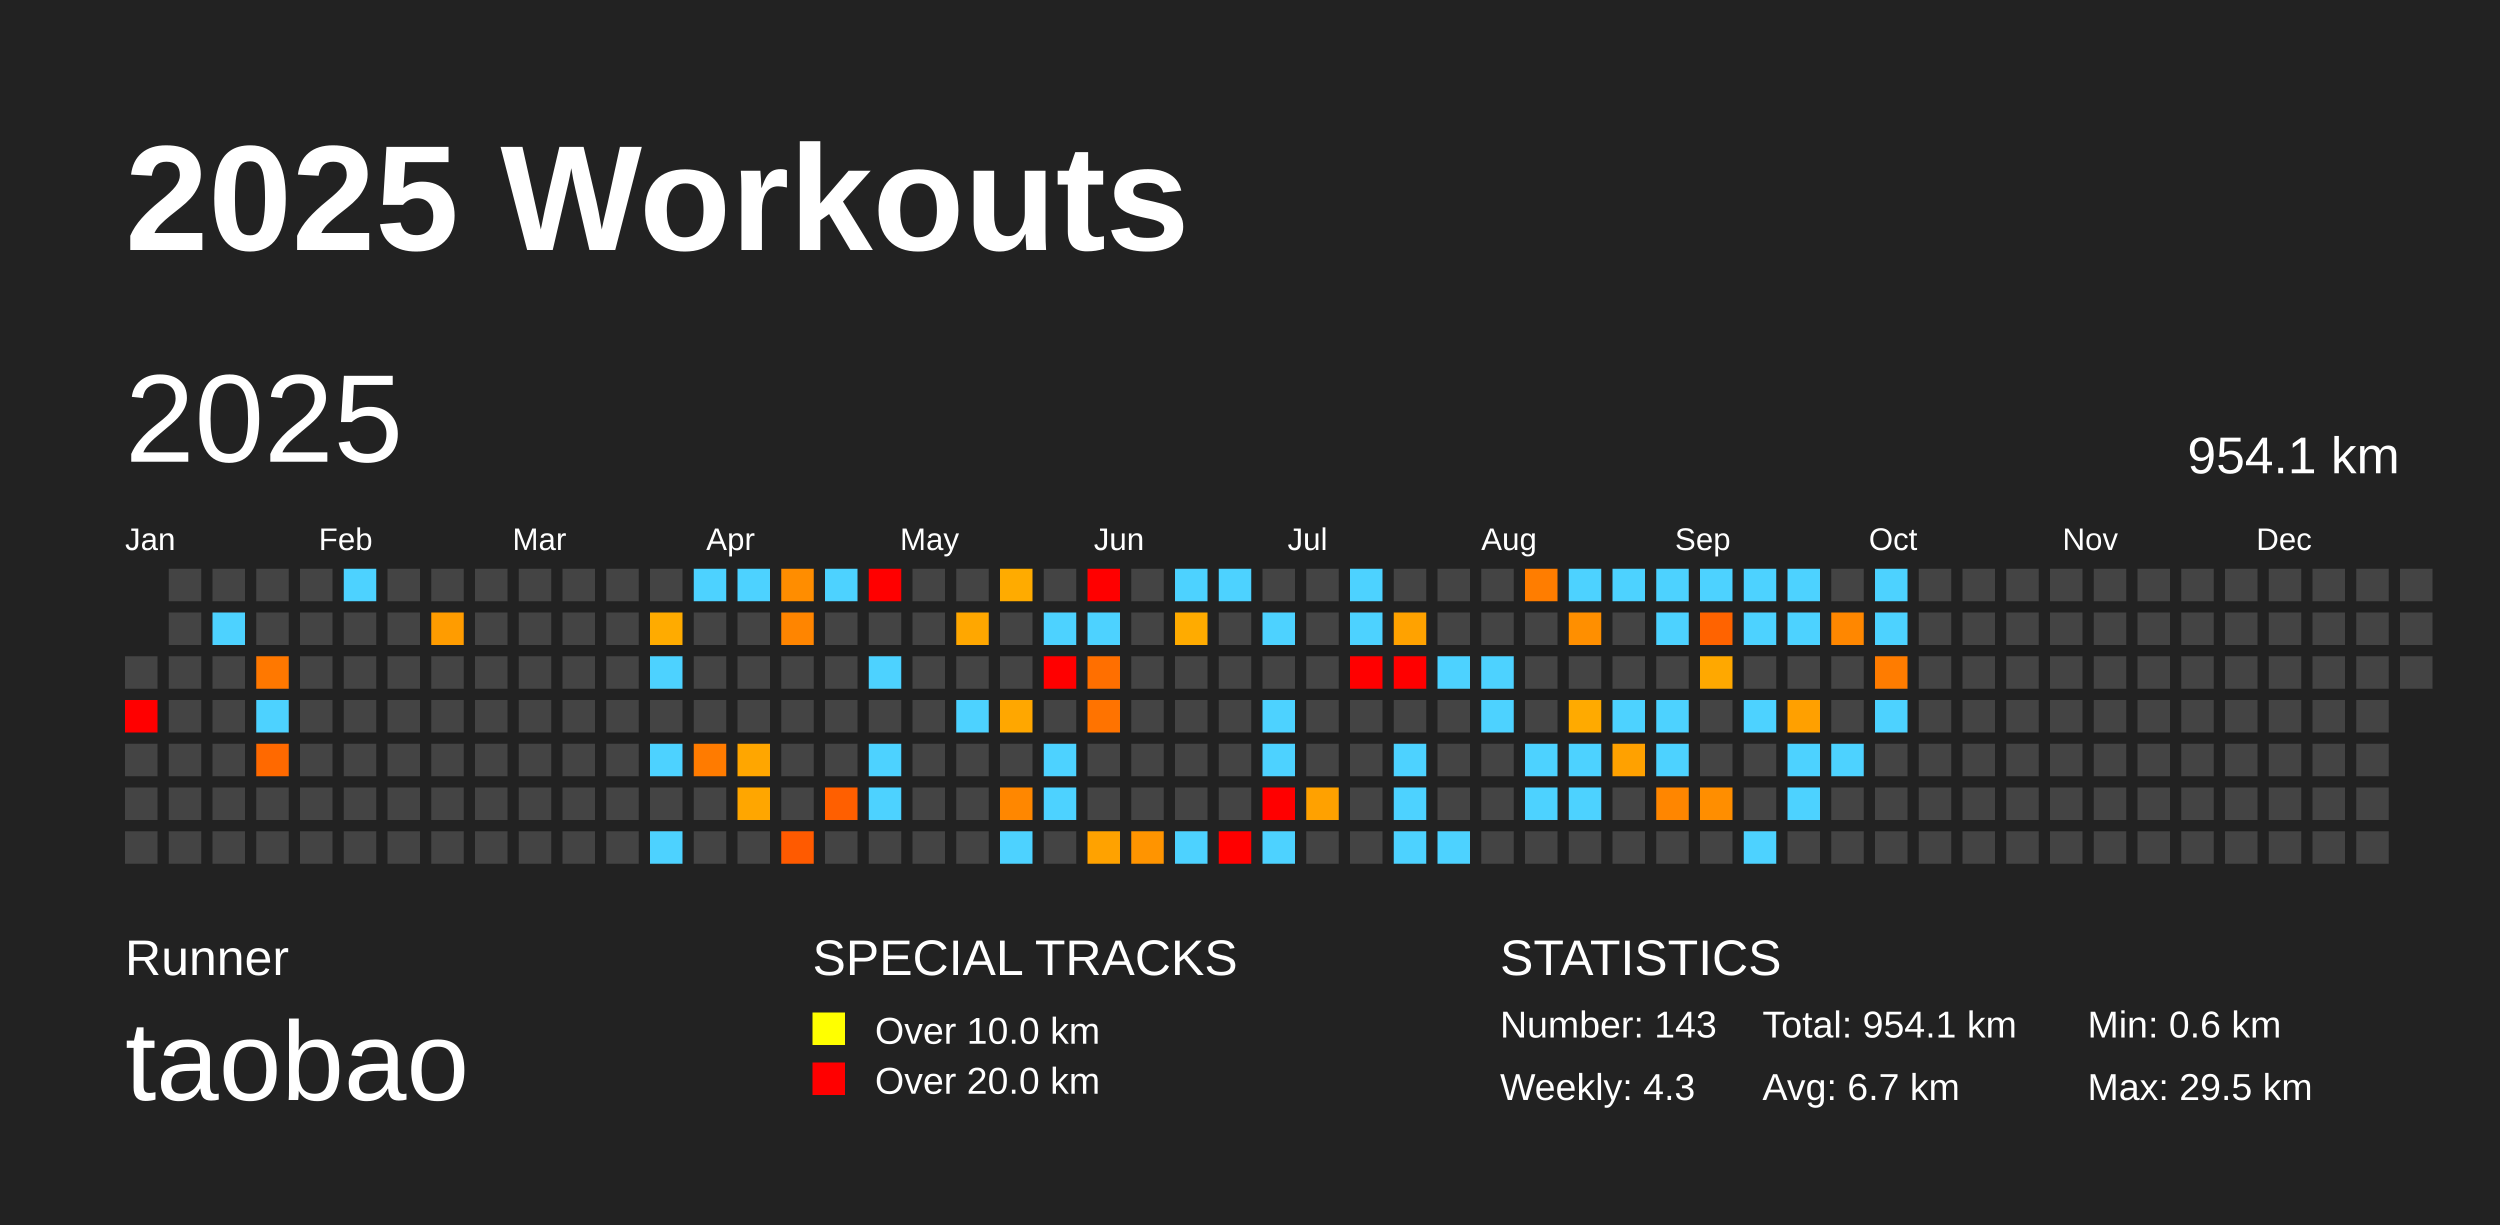
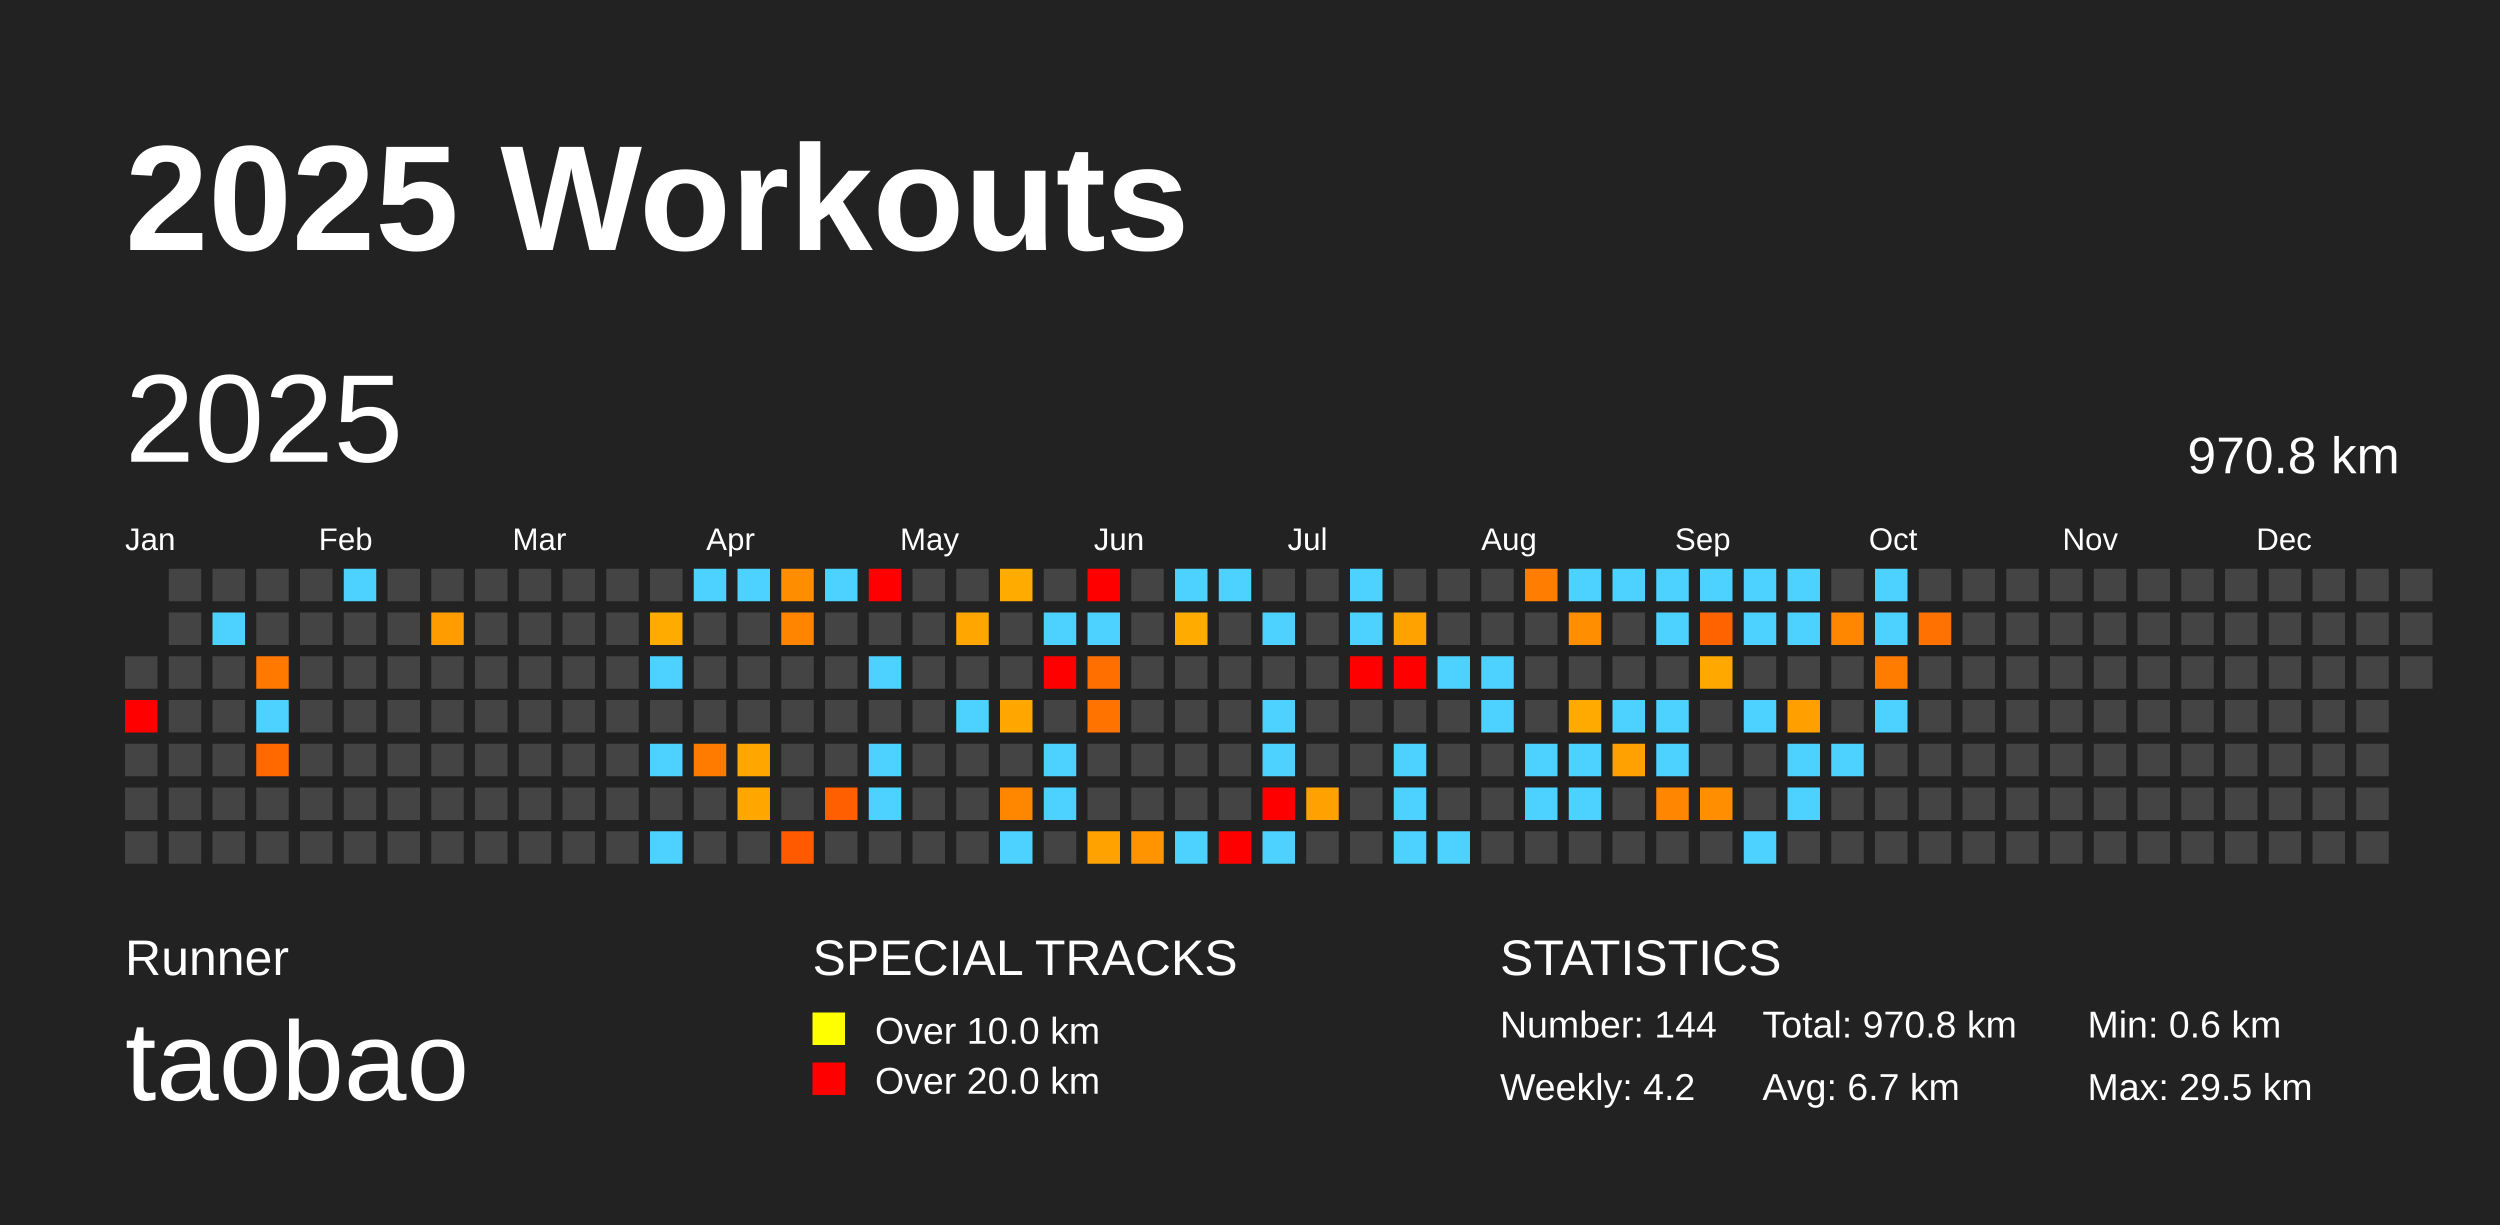
<svg xmlns="http://www.w3.org/2000/svg" baseProfile="full" height="98mm" version="1.1" viewBox="0,0,200,98" width="200mm">
  <defs />
  <rect fill="#222222" height="98" width="200" x="0" y="0" />
  <text fill="#FFFFFF" style="font-size:12px; font-family:Arial; font-weight:bold;" x="10" y="20">2025 Workouts</text>
  <text fill="#FFFFFF" style="font-size:4px; font-family:Arial" x="10" y="78">Runner</text>
  <text fill="#FFFFFF" style="font-size:9px; font-family:Arial" x="10" y="88">taobao</text>
  <text fill="#FFFFFF" style="font-size:4px; font-family:Arial" x="65" y="78">SPECIAL TRACKS</text>
  <rect fill="yellow" height="2.6" width="2.6" x="65" y="81" />
  <text fill="#FFFFFF" style="font-size:3px; font-family:Arial" x="70" y="83.5">Over 10.0 km</text>
  <rect fill="red" height="2.6" width="2.6" x="65" y="85" />
  <text fill="#FFFFFF" style="font-size:3px; font-family:Arial" x="70" y="87.5">Over 20.0 km</text>
  <text fill="#FFFFFF" style="font-size:4px; font-family:Arial" x="120" y="78">STATISTICS</text>
-   <text fill="#FFFFFF" style="font-size:3px; font-family:Arial" x="120" y="83">Number: 143</text>
-   <text fill="#FFFFFF" style="font-size:3px; font-family:Arial" x="120" y="88">Weekly: 4.3</text>
-   <text fill="#FFFFFF" style="font-size:3px; font-family:Arial" x="141" y="83">Total: 954.1 km</text>
+   <text fill="#FFFFFF" style="font-size:3px; font-family:Arial" x="120" y="83">Number: 144</text>
+   <text fill="#FFFFFF" style="font-size:3px; font-family:Arial" x="120" y="88">Weekly: 4.2</text>
+   <text fill="#FFFFFF" style="font-size:3px; font-family:Arial" x="141" y="83">Total: 970.8 km</text>
  <text fill="#FFFFFF" style="font-size:3px; font-family:Arial" x="141" y="88">Avg: 6.7 km</text>
  <text fill="#FFFFFF" style="font-size:3px; font-family:Arial" x="167" y="83">Min: 0.6 km</text>
  <text fill="#FFFFFF" style="font-size:3px; font-family:Arial" x="167" y="88">Max: 29.5 km</text>
  <text dominant-baseline="hanging" fill="#FFFFFF" style="font-size:10.0px; font-family:Arial;" x="10" y="30">2025</text>
-   <text dominant-baseline="hanging" fill="#FFFFFF" style="font-size:4.125px; font-family:Arial;" x="175" y="35">954.1 km</text>
+   <text dominant-baseline="hanging" fill="#FFFFFF" style="font-size:4.125px; font-family:Arial;" x="175" y="35">970.8 km</text>
  <text fill="#FFFFFF" style="font-size:2.5px; font-family:Arial" x="10.0" y="44">Jan</text>
  <text fill="#FFFFFF" style="font-size:2.5px; font-family:Arial" x="25.5" y="44">Feb</text>
  <text fill="#FFFFFF" style="font-size:2.5px; font-family:Arial" x="41.0" y="44">Mar</text>
  <text fill="#FFFFFF" style="font-size:2.5px; font-family:Arial" x="56.5" y="44">Apr</text>
  <text fill="#FFFFFF" style="font-size:2.5px; font-family:Arial" x="72.0" y="44">May</text>
  <text fill="#FFFFFF" style="font-size:2.5px; font-family:Arial" x="87.5" y="44">Jun</text>
  <text fill="#FFFFFF" style="font-size:2.5px; font-family:Arial" x="103.0" y="44">Jul</text>
  <text fill="#FFFFFF" style="font-size:2.5px; font-family:Arial" x="118.5" y="44">Aug</text>
  <text fill="#FFFFFF" style="font-size:2.5px; font-family:Arial" x="134.0" y="44">Sep</text>
  <text fill="#FFFFFF" style="font-size:2.5px; font-family:Arial" x="149.5" y="44">Oct</text>
  <text fill="#FFFFFF" style="font-size:2.5px; font-family:Arial" x="165.0" y="44">Nov</text>
  <text fill="#FFFFFF" style="font-size:2.5px; font-family:Arial" x="180.5" y="44">Dec</text>
  <rect fill="#444444" height="2.6" width="2.6" x="10.0" y="52.5" />
  <rect fill="red" height="2.6" width="2.6" x="10.0" y="56.0" />
  <rect fill="#444444" height="2.6" width="2.6" x="10.0" y="59.5" />
  <rect fill="#444444" height="2.6" width="2.6" x="10.0" y="63.0" />
  <rect fill="#444444" height="2.6" width="2.6" x="10.0" y="66.5" />
  <rect fill="#444444" height="2.6" width="2.6" x="13.5" y="45.5" />
  <rect fill="#444444" height="2.6" width="2.6" x="13.5" y="49.0" />
  <rect fill="#444444" height="2.6" width="2.6" x="13.5" y="52.5" />
  <rect fill="#444444" height="2.6" width="2.6" x="13.5" y="56.0" />
  <rect fill="#444444" height="2.6" width="2.6" x="13.5" y="59.5" />
  <rect fill="#444444" height="2.6" width="2.6" x="13.5" y="63.0" />
  <rect fill="#444444" height="2.6" width="2.6" x="13.5" y="66.5" />
  <rect fill="#444444" height="2.6" width="2.6" x="17.0" y="45.5" />
  <rect fill="#4dd2ff" height="2.6" width="2.6" x="17.0" y="49.0" />
  <rect fill="#444444" height="2.6" width="2.6" x="17.0" y="52.5" />
  <rect fill="#444444" height="2.6" width="2.6" x="17.0" y="56.0" />
  <rect fill="#444444" height="2.6" width="2.6" x="17.0" y="59.5" />
  <rect fill="#444444" height="2.6" width="2.6" x="17.0" y="63.0" />
  <rect fill="#444444" height="2.6" width="2.6" x="17.0" y="66.5" />
  <rect fill="#444444" height="2.6" width="2.6" x="20.5" y="45.5" />
  <rect fill="#444444" height="2.6" width="2.6" x="20.5" y="49.0" />
  <rect fill="#ff7800" height="2.6" width="2.6" x="20.5" y="52.5" />
  <rect fill="#4dd2ff" height="2.6" width="2.6" x="20.5" y="56.0" />
  <rect fill="#ff6900" height="2.6" width="2.6" x="20.5" y="59.5" />
  <rect fill="#444444" height="2.6" width="2.6" x="20.5" y="63.0" />
  <rect fill="#444444" height="2.6" width="2.6" x="20.5" y="66.5" />
  <rect fill="#444444" height="2.6" width="2.6" x="24.0" y="45.5" />
  <rect fill="#444444" height="2.6" width="2.6" x="24.0" y="49.0" />
  <rect fill="#444444" height="2.6" width="2.6" x="24.0" y="52.5" />
  <rect fill="#444444" height="2.6" width="2.6" x="24.0" y="56.0" />
  <rect fill="#444444" height="2.6" width="2.6" x="24.0" y="59.5" />
  <rect fill="#444444" height="2.6" width="2.6" x="24.0" y="63.0" />
  <rect fill="#444444" height="2.6" width="2.6" x="24.0" y="66.5" />
  <rect fill="#4dd2ff" height="2.6" width="2.6" x="27.5" y="45.5" />
  <rect fill="#444444" height="2.6" width="2.6" x="27.5" y="49.0" />
  <rect fill="#444444" height="2.6" width="2.6" x="27.5" y="52.5" />
  <rect fill="#444444" height="2.6" width="2.6" x="27.5" y="56.0" />
  <rect fill="#444444" height="2.6" width="2.6" x="27.5" y="59.5" />
  <rect fill="#444444" height="2.6" width="2.6" x="27.5" y="63.0" />
  <rect fill="#444444" height="2.6" width="2.6" x="27.5" y="66.5" />
  <rect fill="#444444" height="2.6" width="2.6" x="31.0" y="45.5" />
  <rect fill="#444444" height="2.6" width="2.6" x="31.0" y="49.0" />
  <rect fill="#444444" height="2.6" width="2.6" x="31.0" y="52.5" />
  <rect fill="#444444" height="2.6" width="2.6" x="31.0" y="56.0" />
  <rect fill="#444444" height="2.6" width="2.6" x="31.0" y="59.5" />
  <rect fill="#444444" height="2.6" width="2.6" x="31.0" y="63.0" />
  <rect fill="#444444" height="2.6" width="2.6" x="31.0" y="66.5" />
  <rect fill="#444444" height="2.6" width="2.6" x="34.5" y="45.5" />
  <rect fill="#ff9c00" height="2.6" width="2.6" x="34.5" y="49.0" />
  <rect fill="#444444" height="2.6" width="2.6" x="34.5" y="52.5" />
  <rect fill="#444444" height="2.6" width="2.6" x="34.5" y="56.0" />
  <rect fill="#444444" height="2.6" width="2.6" x="34.5" y="59.5" />
  <rect fill="#444444" height="2.6" width="2.6" x="34.5" y="63.0" />
  <rect fill="#444444" height="2.6" width="2.6" x="34.5" y="66.5" />
  <rect fill="#444444" height="2.6" width="2.6" x="38.0" y="45.5" />
  <rect fill="#444444" height="2.6" width="2.6" x="38.0" y="49.0" />
  <rect fill="#444444" height="2.6" width="2.6" x="38.0" y="52.5" />
  <rect fill="#444444" height="2.6" width="2.6" x="38.0" y="56.0" />
  <rect fill="#444444" height="2.6" width="2.6" x="38.0" y="59.5" />
  <rect fill="#444444" height="2.6" width="2.6" x="38.0" y="63.0" />
  <rect fill="#444444" height="2.6" width="2.6" x="38.0" y="66.5" />
  <rect fill="#444444" height="2.6" width="2.6" x="41.5" y="45.5" />
  <rect fill="#444444" height="2.6" width="2.6" x="41.5" y="49.0" />
  <rect fill="#444444" height="2.6" width="2.6" x="41.5" y="52.5" />
  <rect fill="#444444" height="2.6" width="2.6" x="41.5" y="56.0" />
  <rect fill="#444444" height="2.6" width="2.6" x="41.5" y="59.5" />
  <rect fill="#444444" height="2.6" width="2.6" x="41.5" y="63.0" />
  <rect fill="#444444" height="2.6" width="2.6" x="41.5" y="66.5" />
  <rect fill="#444444" height="2.6" width="2.6" x="45.0" y="45.5" />
  <rect fill="#444444" height="2.6" width="2.6" x="45.0" y="49.0" />
  <rect fill="#444444" height="2.6" width="2.6" x="45.0" y="52.5" />
  <rect fill="#444444" height="2.6" width="2.6" x="45.0" y="56.0" />
  <rect fill="#444444" height="2.6" width="2.6" x="45.0" y="59.5" />
  <rect fill="#444444" height="2.6" width="2.6" x="45.0" y="63.0" />
  <rect fill="#444444" height="2.6" width="2.6" x="45.0" y="66.5" />
  <rect fill="#444444" height="2.6" width="2.6" x="48.5" y="45.5" />
  <rect fill="#444444" height="2.6" width="2.6" x="48.5" y="49.0" />
  <rect fill="#444444" height="2.6" width="2.6" x="48.5" y="52.5" />
  <rect fill="#444444" height="2.6" width="2.6" x="48.5" y="56.0" />
  <rect fill="#444444" height="2.6" width="2.6" x="48.5" y="59.5" />
  <rect fill="#444444" height="2.6" width="2.6" x="48.5" y="63.0" />
  <rect fill="#444444" height="2.6" width="2.6" x="48.5" y="66.5" />
  <rect fill="#444444" height="2.6" width="2.6" x="52.0" y="45.5" />
  <rect fill="#ffab00" height="2.6" width="2.6" x="52.0" y="49.0" />
  <rect fill="#4dd2ff" height="2.6" width="2.6" x="52.0" y="52.5" />
  <rect fill="#444444" height="2.6" width="2.6" x="52.0" y="56.0" />
  <rect fill="#4dd2ff" height="2.6" width="2.6" x="52.0" y="59.5" />
  <rect fill="#444444" height="2.6" width="2.6" x="52.0" y="63.0" />
  <rect fill="#4dd2ff" height="2.6" width="2.6" x="52.0" y="66.5" />
  <rect fill="#4dd2ff" height="2.6" width="2.6" x="55.5" y="45.5" />
  <rect fill="#444444" height="2.6" width="2.6" x="55.5" y="49.0" />
  <rect fill="#444444" height="2.6" width="2.6" x="55.5" y="52.5" />
  <rect fill="#444444" height="2.6" width="2.6" x="55.5" y="56.0" />
  <rect fill="#ff7b00" height="2.6" width="2.6" x="55.5" y="59.5" />
  <rect fill="#444444" height="2.6" width="2.6" x="55.5" y="63.0" />
  <rect fill="#444444" height="2.6" width="2.6" x="55.5" y="66.5" />
  <rect fill="#4dd2ff" height="2.6" width="2.6" x="59.0" y="45.5" />
  <rect fill="#444444" height="2.6" width="2.6" x="59.0" y="49.0" />
  <rect fill="#444444" height="2.6" width="2.6" x="59.0" y="52.5" />
  <rect fill="#444444" height="2.6" width="2.6" x="59.0" y="56.0" />
  <rect fill="#ffa600" height="2.6" width="2.6" x="59.0" y="59.5" />
  <rect fill="#ffa600" height="2.6" width="2.6" x="59.0" y="63.0" />
  <rect fill="#444444" height="2.6" width="2.6" x="59.0" y="66.5" />
  <rect fill="#ff8d00" height="2.6" width="2.6" x="62.5" y="45.5" />
  <rect fill="#ff8500" height="2.6" width="2.6" x="62.5" y="49.0" />
  <rect fill="#444444" height="2.6" width="2.6" x="62.5" y="52.5" />
  <rect fill="#444444" height="2.6" width="2.6" x="62.5" y="56.0" />
  <rect fill="#444444" height="2.6" width="2.6" x="62.5" y="59.5" />
  <rect fill="#444444" height="2.6" width="2.6" x="62.5" y="63.0" />
  <rect fill="#ff5a00" height="2.6" width="2.6" x="62.5" y="66.5" />
  <rect fill="#4dd2ff" height="2.6" width="2.6" x="66.0" y="45.5" />
  <rect fill="#444444" height="2.6" width="2.6" x="66.0" y="49.0" />
  <rect fill="#444444" height="2.6" width="2.6" x="66.0" y="52.5" />
  <rect fill="#444444" height="2.6" width="2.6" x="66.0" y="56.0" />
  <rect fill="#444444" height="2.6" width="2.6" x="66.0" y="59.5" />
  <rect fill="#ff5f00" height="2.6" width="2.6" x="66.0" y="63.0" />
  <rect fill="#444444" height="2.6" width="2.6" x="66.0" y="66.5" />
  <rect fill="red" height="2.6" width="2.6" x="69.5" y="45.5" />
  <rect fill="#444444" height="2.6" width="2.6" x="69.5" y="49.0" />
  <rect fill="#4dd2ff" height="2.6" width="2.6" x="69.5" y="52.5" />
  <rect fill="#444444" height="2.6" width="2.6" x="69.5" y="56.0" />
  <rect fill="#4dd2ff" height="2.6" width="2.6" x="69.5" y="59.5" />
  <rect fill="#4dd2ff" height="2.6" width="2.6" x="69.5" y="63.0" />
  <rect fill="#444444" height="2.6" width="2.6" x="69.5" y="66.5" />
  <rect fill="#444444" height="2.6" width="2.6" x="73.0" y="45.5" />
  <rect fill="#444444" height="2.6" width="2.6" x="73.0" y="49.0" />
  <rect fill="#444444" height="2.6" width="2.6" x="73.0" y="52.5" />
  <rect fill="#444444" height="2.6" width="2.6" x="73.0" y="56.0" />
  <rect fill="#444444" height="2.6" width="2.6" x="73.0" y="59.5" />
  <rect fill="#444444" height="2.6" width="2.6" x="73.0" y="63.0" />
  <rect fill="#444444" height="2.6" width="2.6" x="73.0" y="66.5" />
  <rect fill="#444444" height="2.6" width="2.6" x="76.5" y="45.5" />
  <rect fill="#ffa700" height="2.6" width="2.6" x="76.5" y="49.0" />
  <rect fill="#444444" height="2.6" width="2.6" x="76.5" y="52.5" />
  <rect fill="#4dd2ff" height="2.6" width="2.6" x="76.5" y="56.0" />
  <rect fill="#444444" height="2.6" width="2.6" x="76.5" y="59.5" />
  <rect fill="#444444" height="2.6" width="2.6" x="76.5" y="63.0" />
  <rect fill="#444444" height="2.6" width="2.6" x="76.5" y="66.5" />
  <rect fill="#ffab00" height="2.6" width="2.6" x="80.0" y="45.5" />
  <rect fill="#444444" height="2.6" width="2.6" x="80.0" y="49.0" />
  <rect fill="#444444" height="2.6" width="2.6" x="80.0" y="52.5" />
  <rect fill="#ffa700" height="2.6" width="2.6" x="80.0" y="56.0" />
  <rect fill="#444444" height="2.6" width="2.6" x="80.0" y="59.5" />
  <rect fill="#ff8700" height="2.6" width="2.6" x="80.0" y="63.0" />
  <rect fill="#4dd2ff" height="2.6" width="2.6" x="80.0" y="66.5" />
  <rect fill="#444444" height="2.6" width="2.6" x="83.5" y="45.5" />
  <rect fill="#4dd2ff" height="2.6" width="2.6" x="83.5" y="49.0" />
  <rect fill="red" height="2.6" width="2.6" x="83.5" y="52.5" />
  <rect fill="#444444" height="2.6" width="2.6" x="83.5" y="56.0" />
  <rect fill="#4dd2ff" height="2.6" width="2.6" x="83.5" y="59.5" />
  <rect fill="#4dd2ff" height="2.6" width="2.6" x="83.5" y="63.0" />
  <rect fill="#444444" height="2.6" width="2.6" x="83.5" y="66.5" />
  <rect fill="red" height="2.6" width="2.6" x="87.0" y="45.5" />
  <rect fill="#4dd2ff" height="2.6" width="2.6" x="87.0" y="49.0" />
  <rect fill="#ff6f00" height="2.6" width="2.6" x="87.0" y="52.5" />
  <rect fill="#ff7300" height="2.6" width="2.6" x="87.0" y="56.0" />
  <rect fill="#444444" height="2.6" width="2.6" x="87.0" y="59.5" />
  <rect fill="#444444" height="2.6" width="2.6" x="87.0" y="63.0" />
  <rect fill="#ffa200" height="2.6" width="2.6" x="87.0" y="66.5" />
  <rect fill="#444444" height="2.6" width="2.6" x="90.5" y="45.5" />
  <rect fill="#444444" height="2.6" width="2.6" x="90.5" y="49.0" />
  <rect fill="#444444" height="2.6" width="2.6" x="90.5" y="52.5" />
  <rect fill="#444444" height="2.6" width="2.6" x="90.5" y="56.0" />
  <rect fill="#444444" height="2.6" width="2.6" x="90.5" y="59.5" />
  <rect fill="#444444" height="2.6" width="2.6" x="90.5" y="63.0" />
  <rect fill="#ff9400" height="2.6" width="2.6" x="90.5" y="66.5" />
  <rect fill="#4dd2ff" height="2.6" width="2.6" x="94.0" y="45.5" />
  <rect fill="#ffab00" height="2.6" width="2.6" x="94.0" y="49.0" />
  <rect fill="#444444" height="2.6" width="2.6" x="94.0" y="52.5" />
  <rect fill="#444444" height="2.6" width="2.6" x="94.0" y="56.0" />
  <rect fill="#444444" height="2.6" width="2.6" x="94.0" y="59.5" />
  <rect fill="#444444" height="2.6" width="2.6" x="94.0" y="63.0" />
  <rect fill="#4dd2ff" height="2.6" width="2.6" x="94.0" y="66.5" />
  <rect fill="#4dd2ff" height="2.6" width="2.6" x="97.5" y="45.5" />
  <rect fill="#444444" height="2.6" width="2.6" x="97.5" y="49.0" />
  <rect fill="#444444" height="2.6" width="2.6" x="97.5" y="52.5" />
  <rect fill="#444444" height="2.6" width="2.6" x="97.5" y="56.0" />
  <rect fill="#444444" height="2.6" width="2.6" x="97.5" y="59.5" />
  <rect fill="#444444" height="2.6" width="2.6" x="97.5" y="63.0" />
  <rect fill="red" height="2.6" width="2.6" x="97.5" y="66.5" />
  <rect fill="#444444" height="2.6" width="2.6" x="101.0" y="45.5" />
  <rect fill="#4dd2ff" height="2.6" width="2.6" x="101.0" y="49.0" />
  <rect fill="#444444" height="2.6" width="2.6" x="101.0" y="52.5" />
  <rect fill="#4dd2ff" height="2.6" width="2.6" x="101.0" y="56.0" />
  <rect fill="#4dd2ff" height="2.6" width="2.6" x="101.0" y="59.5" />
  <rect fill="red" height="2.6" width="2.6" x="101.0" y="63.0" />
  <rect fill="#4dd2ff" height="2.6" width="2.6" x="101.0" y="66.5" />
  <rect fill="#444444" height="2.6" width="2.6" x="104.5" y="45.5" />
  <rect fill="#444444" height="2.6" width="2.6" x="104.5" y="49.0" />
  <rect fill="#444444" height="2.6" width="2.6" x="104.5" y="52.5" />
  <rect fill="#444444" height="2.6" width="2.6" x="104.5" y="56.0" />
  <rect fill="#444444" height="2.6" width="2.6" x="104.5" y="59.5" />
  <rect fill="#ffa100" height="2.6" width="2.6" x="104.5" y="63.0" />
  <rect fill="#444444" height="2.6" width="2.6" x="104.5" y="66.5" />
  <rect fill="#4dd2ff" height="2.6" width="2.6" x="108.0" y="45.5" />
  <rect fill="#4dd2ff" height="2.6" width="2.6" x="108.0" y="49.0" />
  <rect fill="red" height="2.6" width="2.6" x="108.0" y="52.5" />
  <rect fill="#444444" height="2.6" width="2.6" x="108.0" y="56.0" />
  <rect fill="#444444" height="2.6" width="2.6" x="108.0" y="59.5" />
  <rect fill="#444444" height="2.6" width="2.6" x="108.0" y="63.0" />
  <rect fill="#444444" height="2.6" width="2.6" x="108.0" y="66.5" />
  <rect fill="#444444" height="2.6" width="2.6" x="111.5" y="45.5" />
  <rect fill="#ffa200" height="2.6" width="2.6" x="111.5" y="49.0" />
  <rect fill="red" height="2.6" width="2.6" x="111.5" y="52.5" />
  <rect fill="#444444" height="2.6" width="2.6" x="111.5" y="56.0" />
  <rect fill="#4dd2ff" height="2.6" width="2.6" x="111.5" y="59.5" />
  <rect fill="#4dd2ff" height="2.6" width="2.6" x="111.5" y="63.0" />
  <rect fill="#4dd2ff" height="2.6" width="2.6" x="111.5" y="66.5" />
  <rect fill="#444444" height="2.6" width="2.6" x="115.0" y="45.5" />
  <rect fill="#444444" height="2.6" width="2.6" x="115.0" y="49.0" />
  <rect fill="#4dd2ff" height="2.6" width="2.6" x="115.0" y="52.5" />
  <rect fill="#444444" height="2.6" width="2.6" x="115.0" y="56.0" />
  <rect fill="#444444" height="2.6" width="2.6" x="115.0" y="59.5" />
  <rect fill="#444444" height="2.6" width="2.6" x="115.0" y="63.0" />
  <rect fill="#4dd2ff" height="2.6" width="2.6" x="115.0" y="66.5" />
  <rect fill="#444444" height="2.6" width="2.6" x="118.5" y="45.5" />
  <rect fill="#444444" height="2.6" width="2.6" x="118.5" y="49.0" />
  <rect fill="#4dd2ff" height="2.6" width="2.6" x="118.5" y="52.5" />
  <rect fill="#4dd2ff" height="2.6" width="2.6" x="118.5" y="56.0" />
  <rect fill="#444444" height="2.6" width="2.6" x="118.5" y="59.5" />
  <rect fill="#444444" height="2.6" width="2.6" x="118.5" y="63.0" />
  <rect fill="#444444" height="2.6" width="2.6" x="118.5" y="66.5" />
  <rect fill="#ff7d00" height="2.6" width="2.6" x="122.0" y="45.5" />
  <rect fill="#444444" height="2.6" width="2.6" x="122.0" y="49.0" />
  <rect fill="#444444" height="2.6" width="2.6" x="122.0" y="52.5" />
  <rect fill="#444444" height="2.6" width="2.6" x="122.0" y="56.0" />
  <rect fill="#4dd2ff" height="2.6" width="2.6" x="122.0" y="59.5" />
  <rect fill="#4dd2ff" height="2.6" width="2.6" x="122.0" y="63.0" />
  <rect fill="#444444" height="2.6" width="2.6" x="122.0" y="66.5" />
  <rect fill="#4dd2ff" height="2.6" width="2.6" x="125.5" y="45.5" />
  <rect fill="#ff8f00" height="2.6" width="2.6" x="125.5" y="49.0" />
  <rect fill="#444444" height="2.6" width="2.6" x="125.5" y="52.5" />
  <rect fill="#ffaa00" height="2.6" width="2.6" x="125.5" y="56.0" />
  <rect fill="#4dd2ff" height="2.6" width="2.6" x="125.5" y="59.5" />
  <rect fill="#4dd2ff" height="2.6" width="2.6" x="125.5" y="63.0" />
  <rect fill="#444444" height="2.6" width="2.6" x="125.5" y="66.5" />
  <rect fill="#4dd2ff" height="2.6" width="2.6" x="129.0" y="45.5" />
  <rect fill="#444444" height="2.6" width="2.6" x="129.0" y="49.0" />
  <rect fill="#444444" height="2.6" width="2.6" x="129.0" y="52.5" />
  <rect fill="#4dd2ff" height="2.6" width="2.6" x="129.0" y="56.0" />
  <rect fill="#ffa100" height="2.6" width="2.6" x="129.0" y="59.5" />
  <rect fill="#444444" height="2.6" width="2.6" x="129.0" y="63.0" />
  <rect fill="#444444" height="2.6" width="2.6" x="129.0" y="66.5" />
  <rect fill="#4dd2ff" height="2.6" width="2.6" x="132.5" y="45.5" />
  <rect fill="#4dd2ff" height="2.6" width="2.6" x="132.5" y="49.0" />
  <rect fill="#444444" height="2.6" width="2.6" x="132.5" y="52.5" />
  <rect fill="#4dd2ff" height="2.6" width="2.6" x="132.5" y="56.0" />
  <rect fill="#4dd2ff" height="2.6" width="2.6" x="132.5" y="59.5" />
  <rect fill="#ff8600" height="2.6" width="2.6" x="132.5" y="63.0" />
  <rect fill="#444444" height="2.6" width="2.6" x="132.5" y="66.5" />
  <rect fill="#4dd2ff" height="2.6" width="2.6" x="136.0" y="45.5" />
  <rect fill="#ff6300" height="2.6" width="2.6" x="136.0" y="49.0" />
  <rect fill="#ffa800" height="2.6" width="2.6" x="136.0" y="52.5" />
  <rect fill="#444444" height="2.6" width="2.6" x="136.0" y="56.0" />
  <rect fill="#444444" height="2.6" width="2.6" x="136.0" y="59.5" />
  <rect fill="#ff8e00" height="2.6" width="2.6" x="136.0" y="63.0" />
  <rect fill="#444444" height="2.6" width="2.6" x="136.0" y="66.5" />
  <rect fill="#4dd2ff" height="2.6" width="2.6" x="139.5" y="45.5" />
  <rect fill="#4dd2ff" height="2.6" width="2.6" x="139.5" y="49.0" />
  <rect fill="#444444" height="2.6" width="2.6" x="139.5" y="52.5" />
  <rect fill="#4dd2ff" height="2.6" width="2.6" x="139.5" y="56.0" />
  <rect fill="#444444" height="2.6" width="2.6" x="139.5" y="59.5" />
  <rect fill="#444444" height="2.6" width="2.6" x="139.5" y="63.0" />
  <rect fill="#4dd2ff" height="2.6" width="2.6" x="139.5" y="66.5" />
  <rect fill="#4dd2ff" height="2.6" width="2.6" x="143.0" y="45.5" />
  <rect fill="#4dd2ff" height="2.6" width="2.6" x="143.0" y="49.0" />
  <rect fill="#444444" height="2.6" width="2.6" x="143.0" y="52.5" />
  <rect fill="#ffa000" height="2.6" width="2.6" x="143.0" y="56.0" />
  <rect fill="#4dd2ff" height="2.6" width="2.6" x="143.0" y="59.5" />
  <rect fill="#4dd2ff" height="2.6" width="2.6" x="143.0" y="63.0" />
  <rect fill="#444444" height="2.6" width="2.6" x="143.0" y="66.5" />
  <rect fill="#444444" height="2.6" width="2.6" x="146.5" y="45.5" />
  <rect fill="#ff8700" height="2.6" width="2.6" x="146.5" y="49.0" />
  <rect fill="#444444" height="2.6" width="2.6" x="146.5" y="52.5" />
  <rect fill="#444444" height="2.6" width="2.6" x="146.5" y="56.0" />
  <rect fill="#4dd2ff" height="2.6" width="2.6" x="146.5" y="59.5" />
  <rect fill="#444444" height="2.6" width="2.6" x="146.5" y="63.0" />
  <rect fill="#444444" height="2.6" width="2.6" x="146.5" y="66.5" />
  <rect fill="#4dd2ff" height="2.6" width="2.6" x="150.0" y="45.5" />
  <rect fill="#4dd2ff" height="2.6" width="2.6" x="150.0" y="49.0" />
  <rect fill="#ff7c00" height="2.6" width="2.6" x="150.0" y="52.5" />
  <rect fill="#4dd2ff" height="2.6" width="2.6" x="150.0" y="56.0" />
  <rect fill="#444444" height="2.6" width="2.6" x="150.0" y="59.5" />
  <rect fill="#444444" height="2.6" width="2.6" x="150.0" y="63.0" />
  <rect fill="#444444" height="2.6" width="2.6" x="150.0" y="66.5" />
  <rect fill="#444444" height="2.6" width="2.6" x="153.5" y="45.5" />
-   <rect fill="#444444" height="2.6" width="2.6" x="153.5" y="49.0" />
+   <rect fill="#ff7100" height="2.6" width="2.6" x="153.5" y="49.0" />
  <rect fill="#444444" height="2.6" width="2.6" x="153.5" y="52.5" />
  <rect fill="#444444" height="2.6" width="2.6" x="153.5" y="56.0" />
  <rect fill="#444444" height="2.6" width="2.6" x="153.5" y="59.5" />
  <rect fill="#444444" height="2.6" width="2.6" x="153.5" y="63.0" />
  <rect fill="#444444" height="2.6" width="2.6" x="153.5" y="66.5" />
  <rect fill="#444444" height="2.6" width="2.6" x="157.0" y="45.5" />
  <rect fill="#444444" height="2.6" width="2.6" x="157.0" y="49.0" />
  <rect fill="#444444" height="2.6" width="2.6" x="157.0" y="52.5" />
  <rect fill="#444444" height="2.6" width="2.6" x="157.0" y="56.0" />
  <rect fill="#444444" height="2.6" width="2.6" x="157.0" y="59.5" />
  <rect fill="#444444" height="2.6" width="2.6" x="157.0" y="63.0" />
  <rect fill="#444444" height="2.6" width="2.6" x="157.0" y="66.5" />
  <rect fill="#444444" height="2.6" width="2.6" x="160.5" y="45.5" />
  <rect fill="#444444" height="2.6" width="2.6" x="160.5" y="49.0" />
  <rect fill="#444444" height="2.6" width="2.6" x="160.5" y="52.5" />
  <rect fill="#444444" height="2.6" width="2.6" x="160.5" y="56.0" />
  <rect fill="#444444" height="2.6" width="2.6" x="160.5" y="59.5" />
  <rect fill="#444444" height="2.6" width="2.6" x="160.5" y="63.0" />
  <rect fill="#444444" height="2.6" width="2.6" x="160.5" y="66.5" />
  <rect fill="#444444" height="2.6" width="2.6" x="164.0" y="45.5" />
  <rect fill="#444444" height="2.6" width="2.6" x="164.0" y="49.0" />
  <rect fill="#444444" height="2.6" width="2.6" x="164.0" y="52.5" />
  <rect fill="#444444" height="2.6" width="2.6" x="164.0" y="56.0" />
  <rect fill="#444444" height="2.6" width="2.6" x="164.0" y="59.5" />
  <rect fill="#444444" height="2.6" width="2.6" x="164.0" y="63.0" />
  <rect fill="#444444" height="2.6" width="2.6" x="164.0" y="66.5" />
  <rect fill="#444444" height="2.6" width="2.6" x="167.5" y="45.5" />
  <rect fill="#444444" height="2.6" width="2.6" x="167.5" y="49.0" />
  <rect fill="#444444" height="2.6" width="2.6" x="167.5" y="52.5" />
  <rect fill="#444444" height="2.6" width="2.6" x="167.5" y="56.0" />
  <rect fill="#444444" height="2.6" width="2.6" x="167.5" y="59.5" />
  <rect fill="#444444" height="2.6" width="2.6" x="167.5" y="63.0" />
  <rect fill="#444444" height="2.6" width="2.6" x="167.5" y="66.5" />
  <rect fill="#444444" height="2.6" width="2.6" x="171.0" y="45.5" />
  <rect fill="#444444" height="2.6" width="2.6" x="171.0" y="49.0" />
  <rect fill="#444444" height="2.6" width="2.6" x="171.0" y="52.5" />
  <rect fill="#444444" height="2.6" width="2.6" x="171.0" y="56.0" />
  <rect fill="#444444" height="2.6" width="2.6" x="171.0" y="59.5" />
  <rect fill="#444444" height="2.6" width="2.6" x="171.0" y="63.0" />
  <rect fill="#444444" height="2.6" width="2.6" x="171.0" y="66.5" />
  <rect fill="#444444" height="2.6" width="2.6" x="174.5" y="45.5" />
  <rect fill="#444444" height="2.6" width="2.6" x="174.5" y="49.0" />
  <rect fill="#444444" height="2.6" width="2.6" x="174.5" y="52.5" />
  <rect fill="#444444" height="2.6" width="2.6" x="174.5" y="56.0" />
  <rect fill="#444444" height="2.6" width="2.6" x="174.5" y="59.5" />
  <rect fill="#444444" height="2.6" width="2.6" x="174.5" y="63.0" />
  <rect fill="#444444" height="2.6" width="2.6" x="174.5" y="66.5" />
  <rect fill="#444444" height="2.6" width="2.6" x="178.0" y="45.5" />
  <rect fill="#444444" height="2.6" width="2.6" x="178.0" y="49.0" />
  <rect fill="#444444" height="2.6" width="2.6" x="178.0" y="52.5" />
  <rect fill="#444444" height="2.6" width="2.6" x="178.0" y="56.0" />
  <rect fill="#444444" height="2.6" width="2.6" x="178.0" y="59.5" />
  <rect fill="#444444" height="2.6" width="2.6" x="178.0" y="63.0" />
  <rect fill="#444444" height="2.6" width="2.6" x="178.0" y="66.5" />
  <rect fill="#444444" height="2.6" width="2.6" x="181.5" y="45.5" />
  <rect fill="#444444" height="2.6" width="2.6" x="181.5" y="49.0" />
  <rect fill="#444444" height="2.6" width="2.6" x="181.5" y="52.5" />
  <rect fill="#444444" height="2.6" width="2.6" x="181.5" y="56.0" />
  <rect fill="#444444" height="2.6" width="2.6" x="181.5" y="59.5" />
  <rect fill="#444444" height="2.6" width="2.6" x="181.5" y="63.0" />
  <rect fill="#444444" height="2.6" width="2.6" x="181.5" y="66.5" />
  <rect fill="#444444" height="2.6" width="2.6" x="185.0" y="45.5" />
  <rect fill="#444444" height="2.6" width="2.6" x="185.0" y="49.0" />
  <rect fill="#444444" height="2.6" width="2.6" x="185.0" y="52.5" />
  <rect fill="#444444" height="2.6" width="2.6" x="185.0" y="56.0" />
  <rect fill="#444444" height="2.6" width="2.6" x="185.0" y="59.5" />
  <rect fill="#444444" height="2.6" width="2.6" x="185.0" y="63.0" />
  <rect fill="#444444" height="2.6" width="2.6" x="185.0" y="66.5" />
  <rect fill="#444444" height="2.6" width="2.6" x="188.5" y="45.5" />
  <rect fill="#444444" height="2.6" width="2.6" x="188.5" y="49.0" />
  <rect fill="#444444" height="2.6" width="2.6" x="188.5" y="52.5" />
  <rect fill="#444444" height="2.6" width="2.6" x="188.5" y="56.0" />
  <rect fill="#444444" height="2.6" width="2.6" x="188.5" y="59.5" />
  <rect fill="#444444" height="2.6" width="2.6" x="188.5" y="63.0" />
  <rect fill="#444444" height="2.6" width="2.6" x="188.5" y="66.5" />
  <rect fill="#444444" height="2.6" width="2.6" x="192.0" y="45.5" />
  <rect fill="#444444" height="2.6" width="2.6" x="192.0" y="49.0" />
  <rect fill="#444444" height="2.6" width="2.6" x="192.0" y="52.5" />
</svg>
